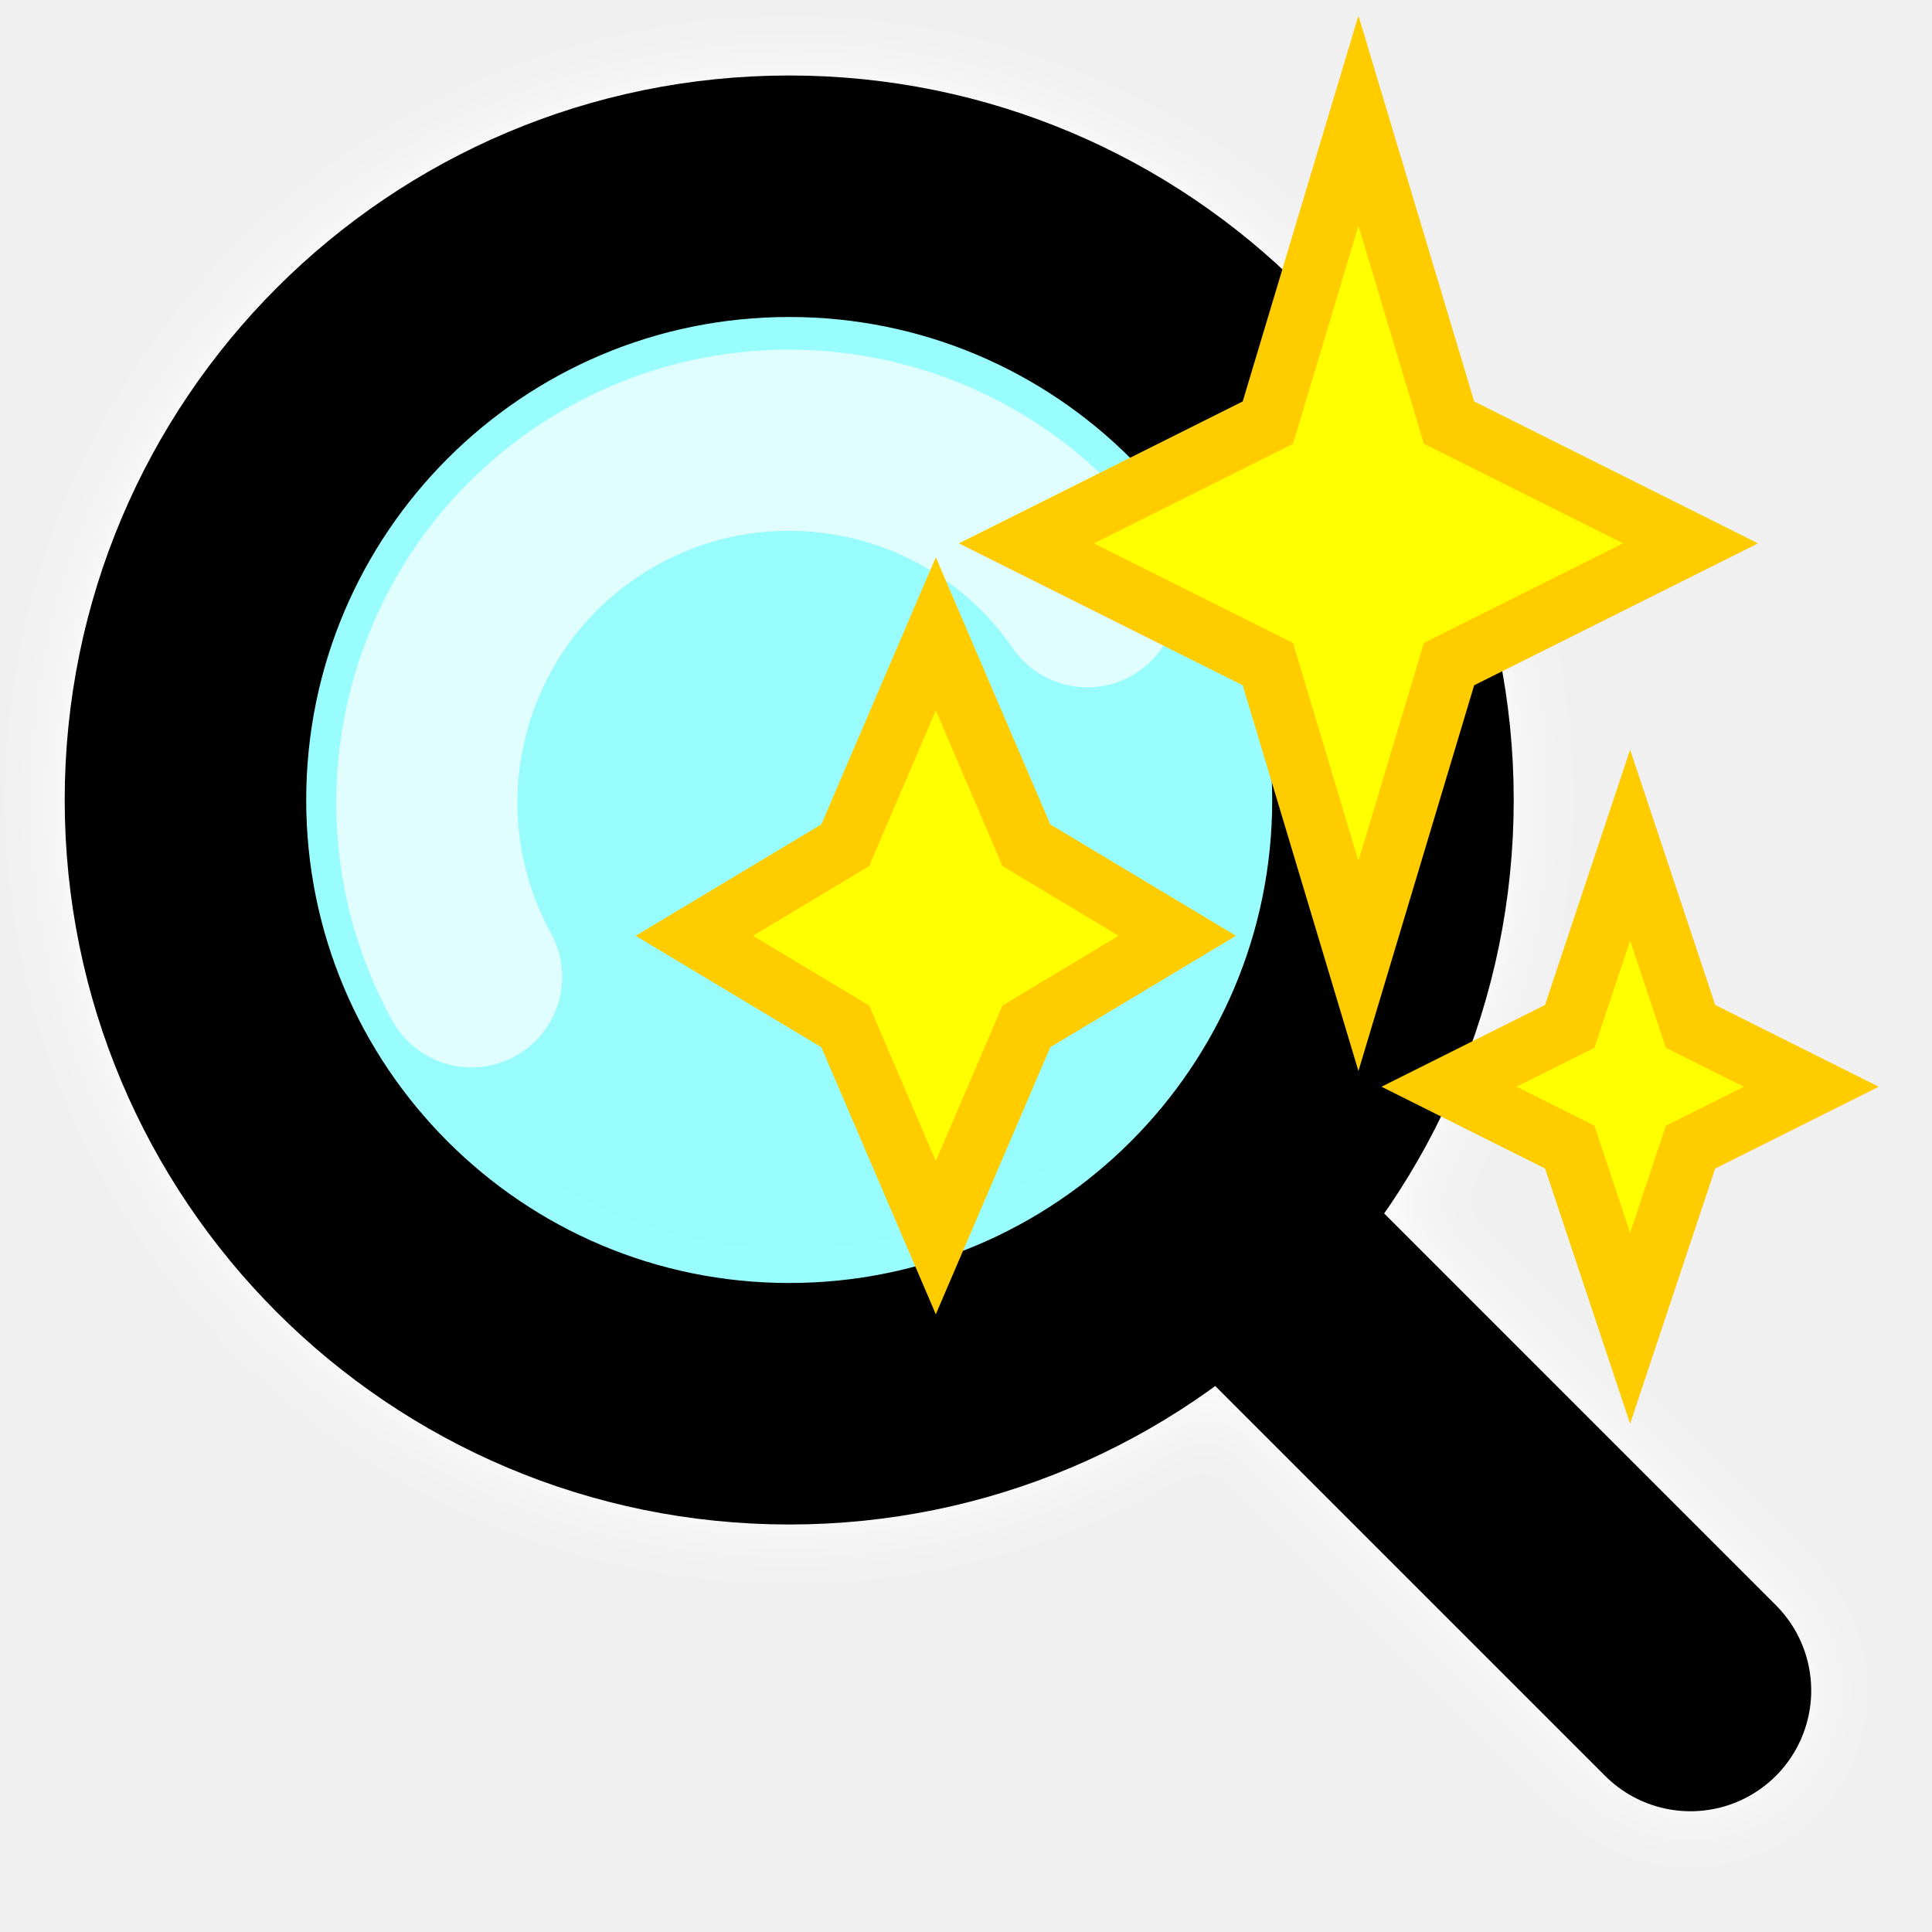
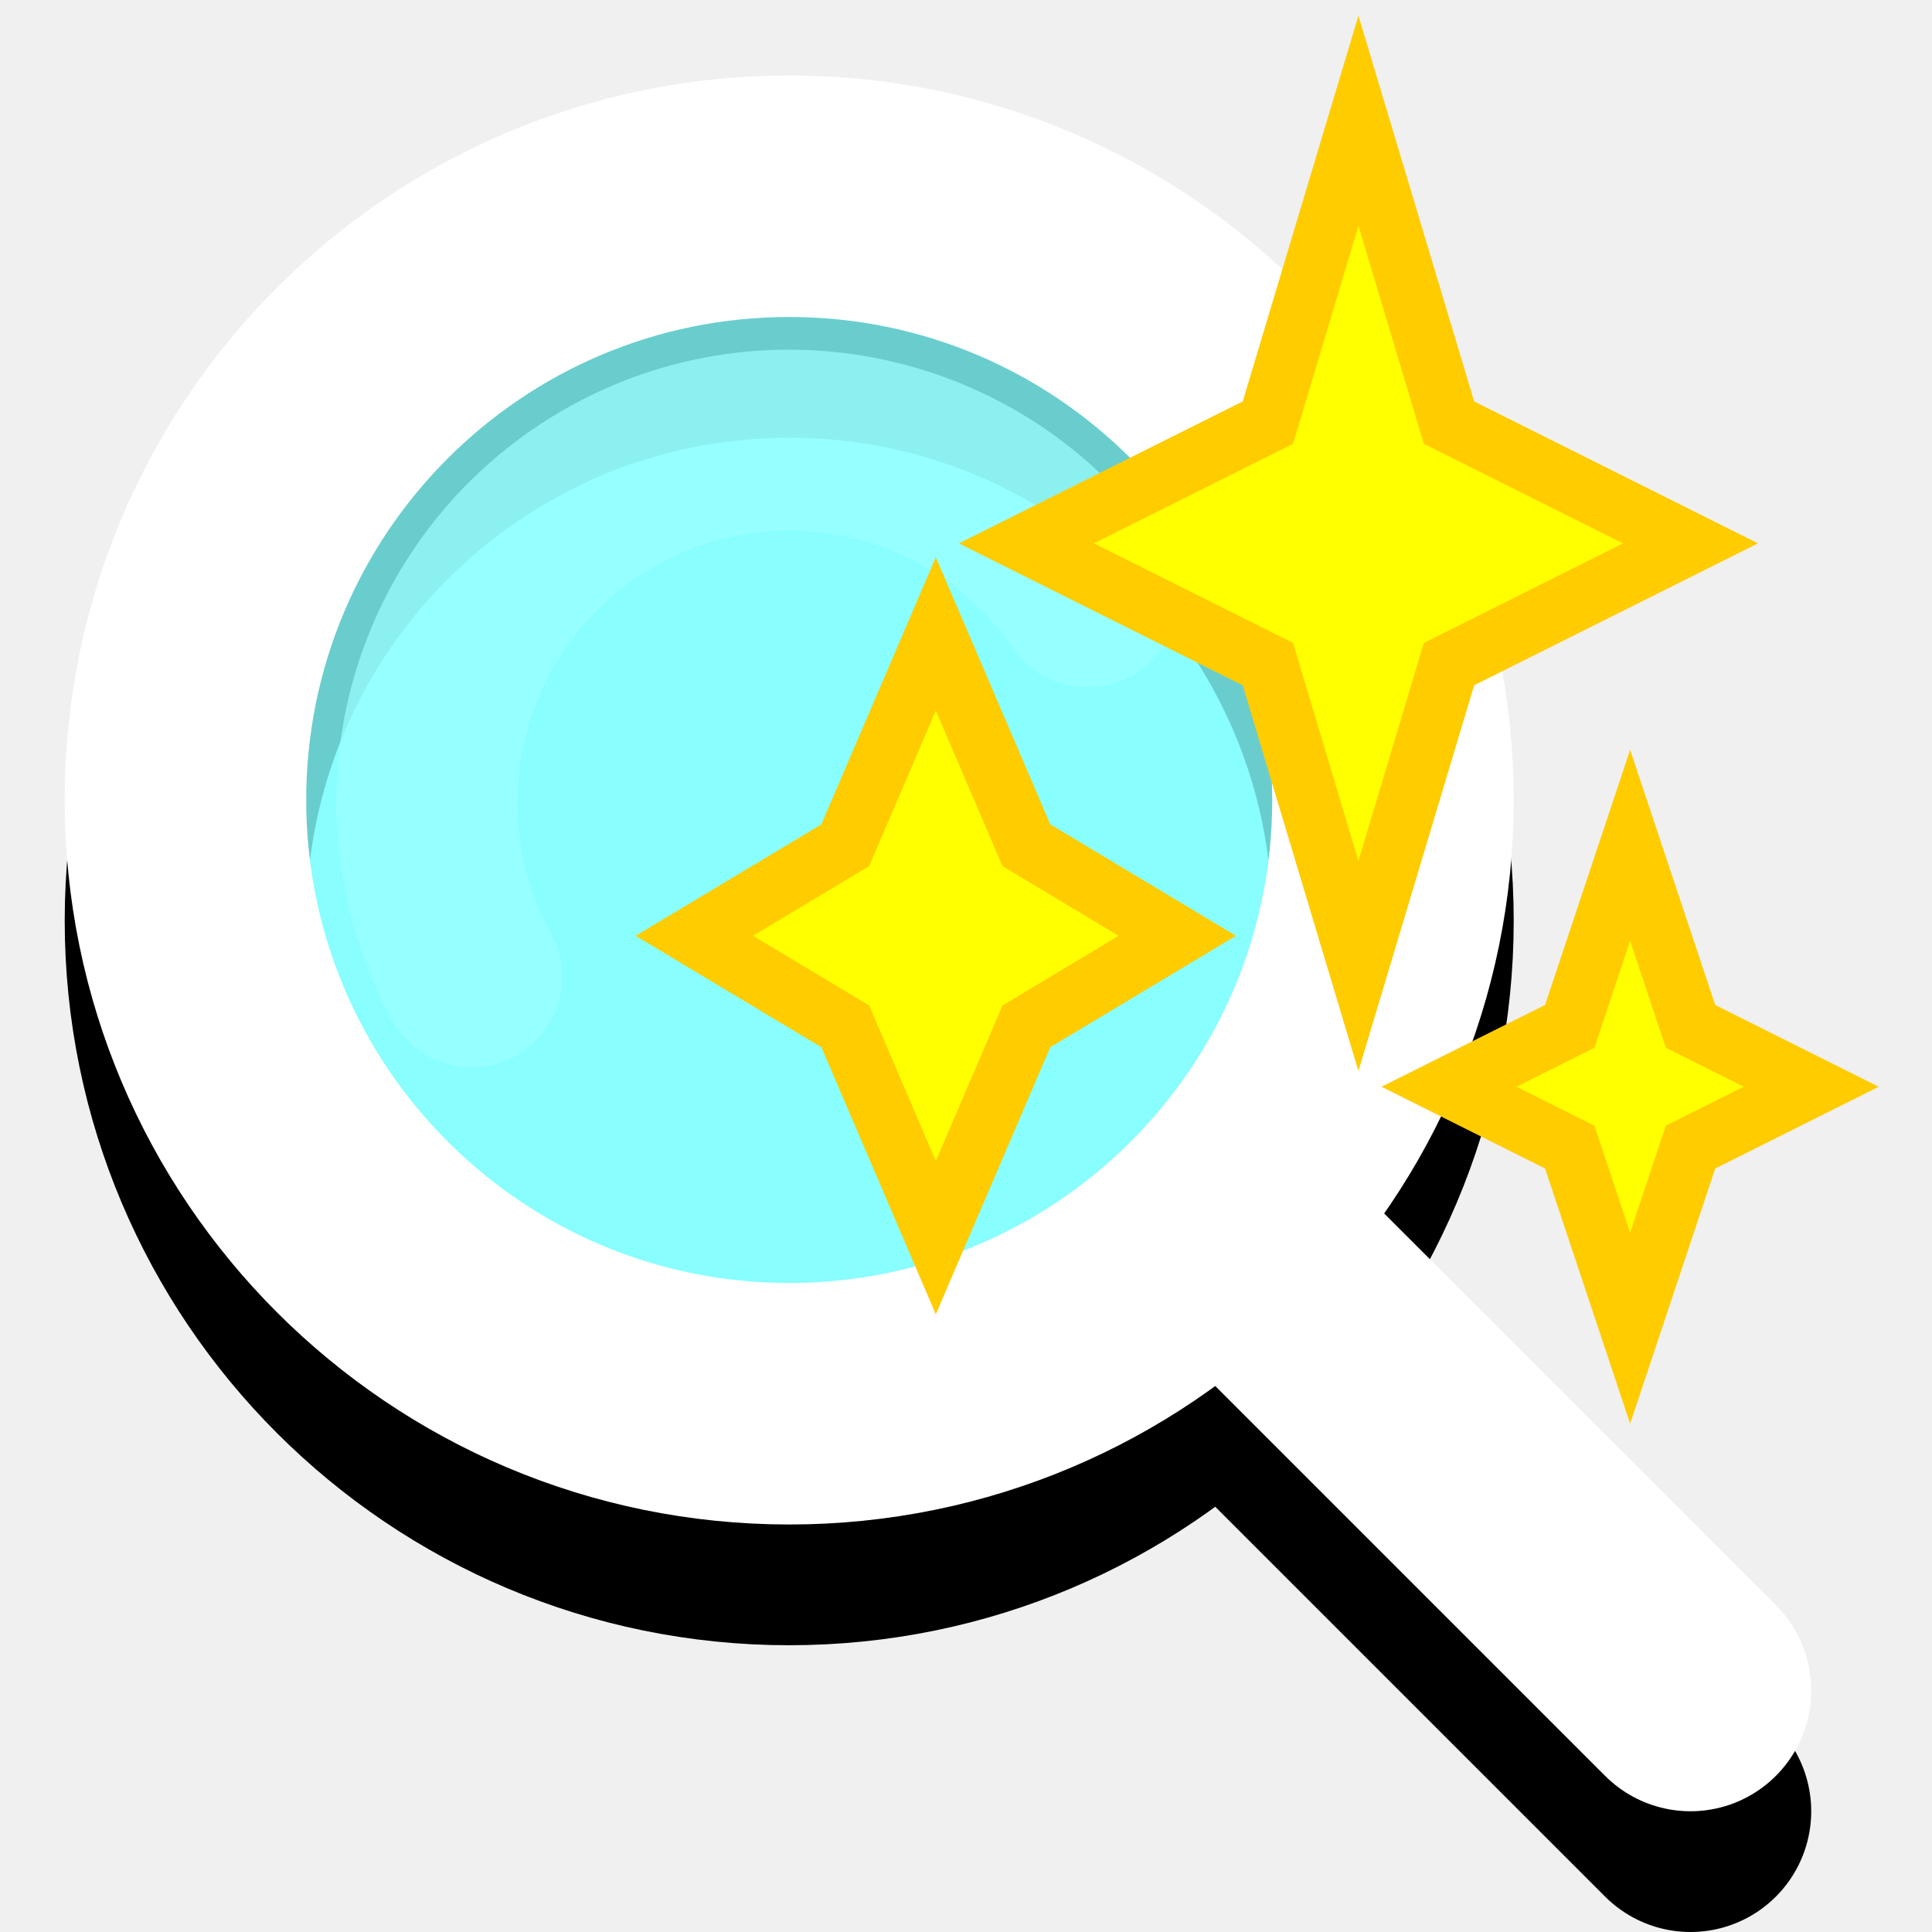
<svg xmlns="http://www.w3.org/2000/svg" width="32" height="32" viewBox="0 0 32 32" version="1.1" id="svg8">
  <defs id="defs2">
    <clipPath clipPathUnits="userSpaceOnUse" id="clipPath830">
      <rect style="color:#000000;clip-rule:nonzero;display:inline;overflow:visible;visibility:visible;opacity:1;isolation:auto;mix-blend-mode:normal;color-interpolation:sRGB;color-interpolation-filters:linearRGB;solid-color:#000000;solid-opacity:1;vector-effect:none;fill:none;fill-opacity:1;fill-rule:nonzero;stroke:none;stroke-width:1;stroke-linecap:round;stroke-linejoin:round;stroke-miterlimit:4;stroke-dasharray:none;stroke-dashoffset:10;stroke-opacity:1;color-rendering:auto;image-rendering:auto;shape-rendering:auto;text-rendering:auto;enable-background:accumulate" id="rect832" width="102.025" height="100.005" x="-52.907" y="437.711" />
    </clipPath>
-     <filter style="color-interpolation-filters:sRGB" id="filter1251" x="-0.16" width="1.29" y="-0.16" height="1.3">
-       <feGaussianBlur stdDeviation="0.58" id="feGaussianBlur1253" />
-     </filter>
  </defs>
  <g id="layer1" transform="translate(0,-288.5333)">
    <g id="g887" transform="translate(0.767857,2.03571)">
-       <g id="g973" style="filter:url(#filter1251)" transform="translate(0,-2)">
-         <circle style="color:#000000;clip-rule:nonzero;display:inline;overflow:visible;visibility:visible;opacity:1;isolation:auto;mix-blend-mode:normal;color-interpolation:sRGB;color-interpolation-filters:linearRGB;solid-color:#000000;solid-opacity:1;vector-effect:none;fill:none;fill-opacity:0.804;fill-rule:nonzero;stroke:#ffffff;stroke-width:4;stroke-linecap:round;stroke-linejoin:round;stroke-miterlimit:4;stroke-dasharray:none;stroke-dashoffset:10;stroke-opacity:1;color-rendering:auto;image-rendering:auto;shape-rendering:auto;text-rendering:auto;enable-background:accumulate" id="path840-2" cx="12.304" cy="301.748" r="10" />
-         <path style="fill:none;fill-rule:evenodd;stroke:#ffffff;stroke-width:3.999;stroke-linecap:round;stroke-linejoin:miter;stroke-miterlimit:4;stroke-dasharray:none;stroke-opacity:1" d="M 20.232,309.498 27.232,316.498" id="path846-9" />
-       </g>
-       <g id="g1257" transform="translate(0,-1)" style="stroke:#000000">
+       <g id="g1257" transform="translate(0,1)" style="stroke:#000000">
        <circle style="color:#000000;clip-rule:nonzero;display:inline;overflow:visible;visibility:visible;opacity:1;isolation:auto;mix-blend-mode:normal;color-interpolation:sRGB;color-interpolation-filters:linearRGB;solid-color:#000000;solid-opacity:1;vector-effect:none;fill:#84ffff;fill-opacity:0.804;fill-rule:nonzero;stroke:#000000;stroke-width:4;stroke-linecap:round;stroke-linejoin:round;stroke-miterlimit:4;stroke-dasharray:none;stroke-dashoffset:10;stroke-opacity:1;color-rendering:auto;image-rendering:auto;shape-rendering:auto;text-rendering:auto;enable-background:accumulate" id="path840" cx="12.304" cy="300.748" r="10" />
        <path style="fill:none;fill-rule:evenodd;stroke:#000000;stroke-width:3.999;stroke-linecap:round;stroke-linejoin:miter;stroke-miterlimit:4;stroke-dasharray:none;stroke-opacity:1" d="M 20.232,308.498 27.232,315.498" id="path846" />
      </g>
      <path d="M 7.043,302.677 A 6,6 0 0 1 9.151,294.684 6,6 0 0 1 17.241,296.382" id="path840-7" style="color:#000000;clip-rule:nonzero;display:inline;overflow:visible;visibility:visible;opacity:0.7;isolation:auto;mix-blend-mode:normal;color-interpolation:sRGB;color-interpolation-filters:linearRGB;solid-color:#000000;solid-opacity:1;vector-effect:none;fill:none;fill-opacity:0.259;fill-rule:nonzero;stroke:#ffffff;stroke-width:3;stroke-linecap:round;stroke-linejoin:round;stroke-miterlimit:4;stroke-dasharray:none;stroke-dashoffset:10;stroke-opacity:1;color-rendering:auto;image-rendering:auto;shape-rendering:auto;text-rendering:auto;enable-background:accumulate" />
+       <g id="g1257-7" style="stroke:#ffffff" transform="translate(0,-1)">
+         <circle style="color:#000000;clip-rule:nonzero;display:inline;overflow:visible;visibility:visible;opacity:1;isolation:auto;mix-blend-mode:normal;color-interpolation:sRGB;color-interpolation-filters:linearRGB;solid-color:#000000;solid-opacity:1;vector-effect:none;fill:#84ffff;fill-opacity:0.804;fill-rule:nonzero;stroke:#ffffff;stroke-width:4;stroke-linecap:round;stroke-linejoin:round;stroke-miterlimit:4;stroke-dasharray:none;stroke-dashoffset:10;stroke-opacity:1;color-rendering:auto;image-rendering:auto;shape-rendering:auto;text-rendering:auto;enable-background:accumulate" id="path840-8" cx="12.304" cy="300.748" r="10" />
+         <path style="fill:none;fill-rule:evenodd;stroke:#ffffff;stroke-width:3.999;stroke-linecap:round;stroke-linejoin:miter;stroke-miterlimit:4;stroke-dasharray:none;stroke-opacity:1" d="M 20.232,308.498 27.232,315.498" id="path846-2" />
+       </g>
    </g>
    <path style="fill:#ffff00;fill-rule:evenodd;stroke:#ffcc00;stroke-width:1px;stroke-linecap:butt;stroke-linejoin:miter;stroke-opacity:1" d="M 17,297.533 21,295.533 22.5,290.533 24,295.533 28,297.533 24,299.533 22.5,304.533 21,299.533 Z" id="path889" />
    <path style="fill:#ffff00;fill-rule:evenodd;stroke:#ffcc00;stroke-width:1px;stroke-linecap:butt;stroke-linejoin:miter;stroke-opacity:1" d="M 24,306.533 26,305.533 27,302.533 28,305.533 30,306.533 28,307.533 27,310.533 26,307.533 Z" id="path889-0" />
    <path style="fill:#ffff00;fill-rule:evenodd;stroke:#ffcc00;stroke-width:1px;stroke-linecap:butt;stroke-linejoin:miter;stroke-opacity:1" d="M 11.5,304.033 14,302.533 15.5,299.033 17,302.533 19.5,304.033 17,305.533 15.5,309.033 14,305.533 Z" id="path889-0-9" />
  </g>
</svg>
